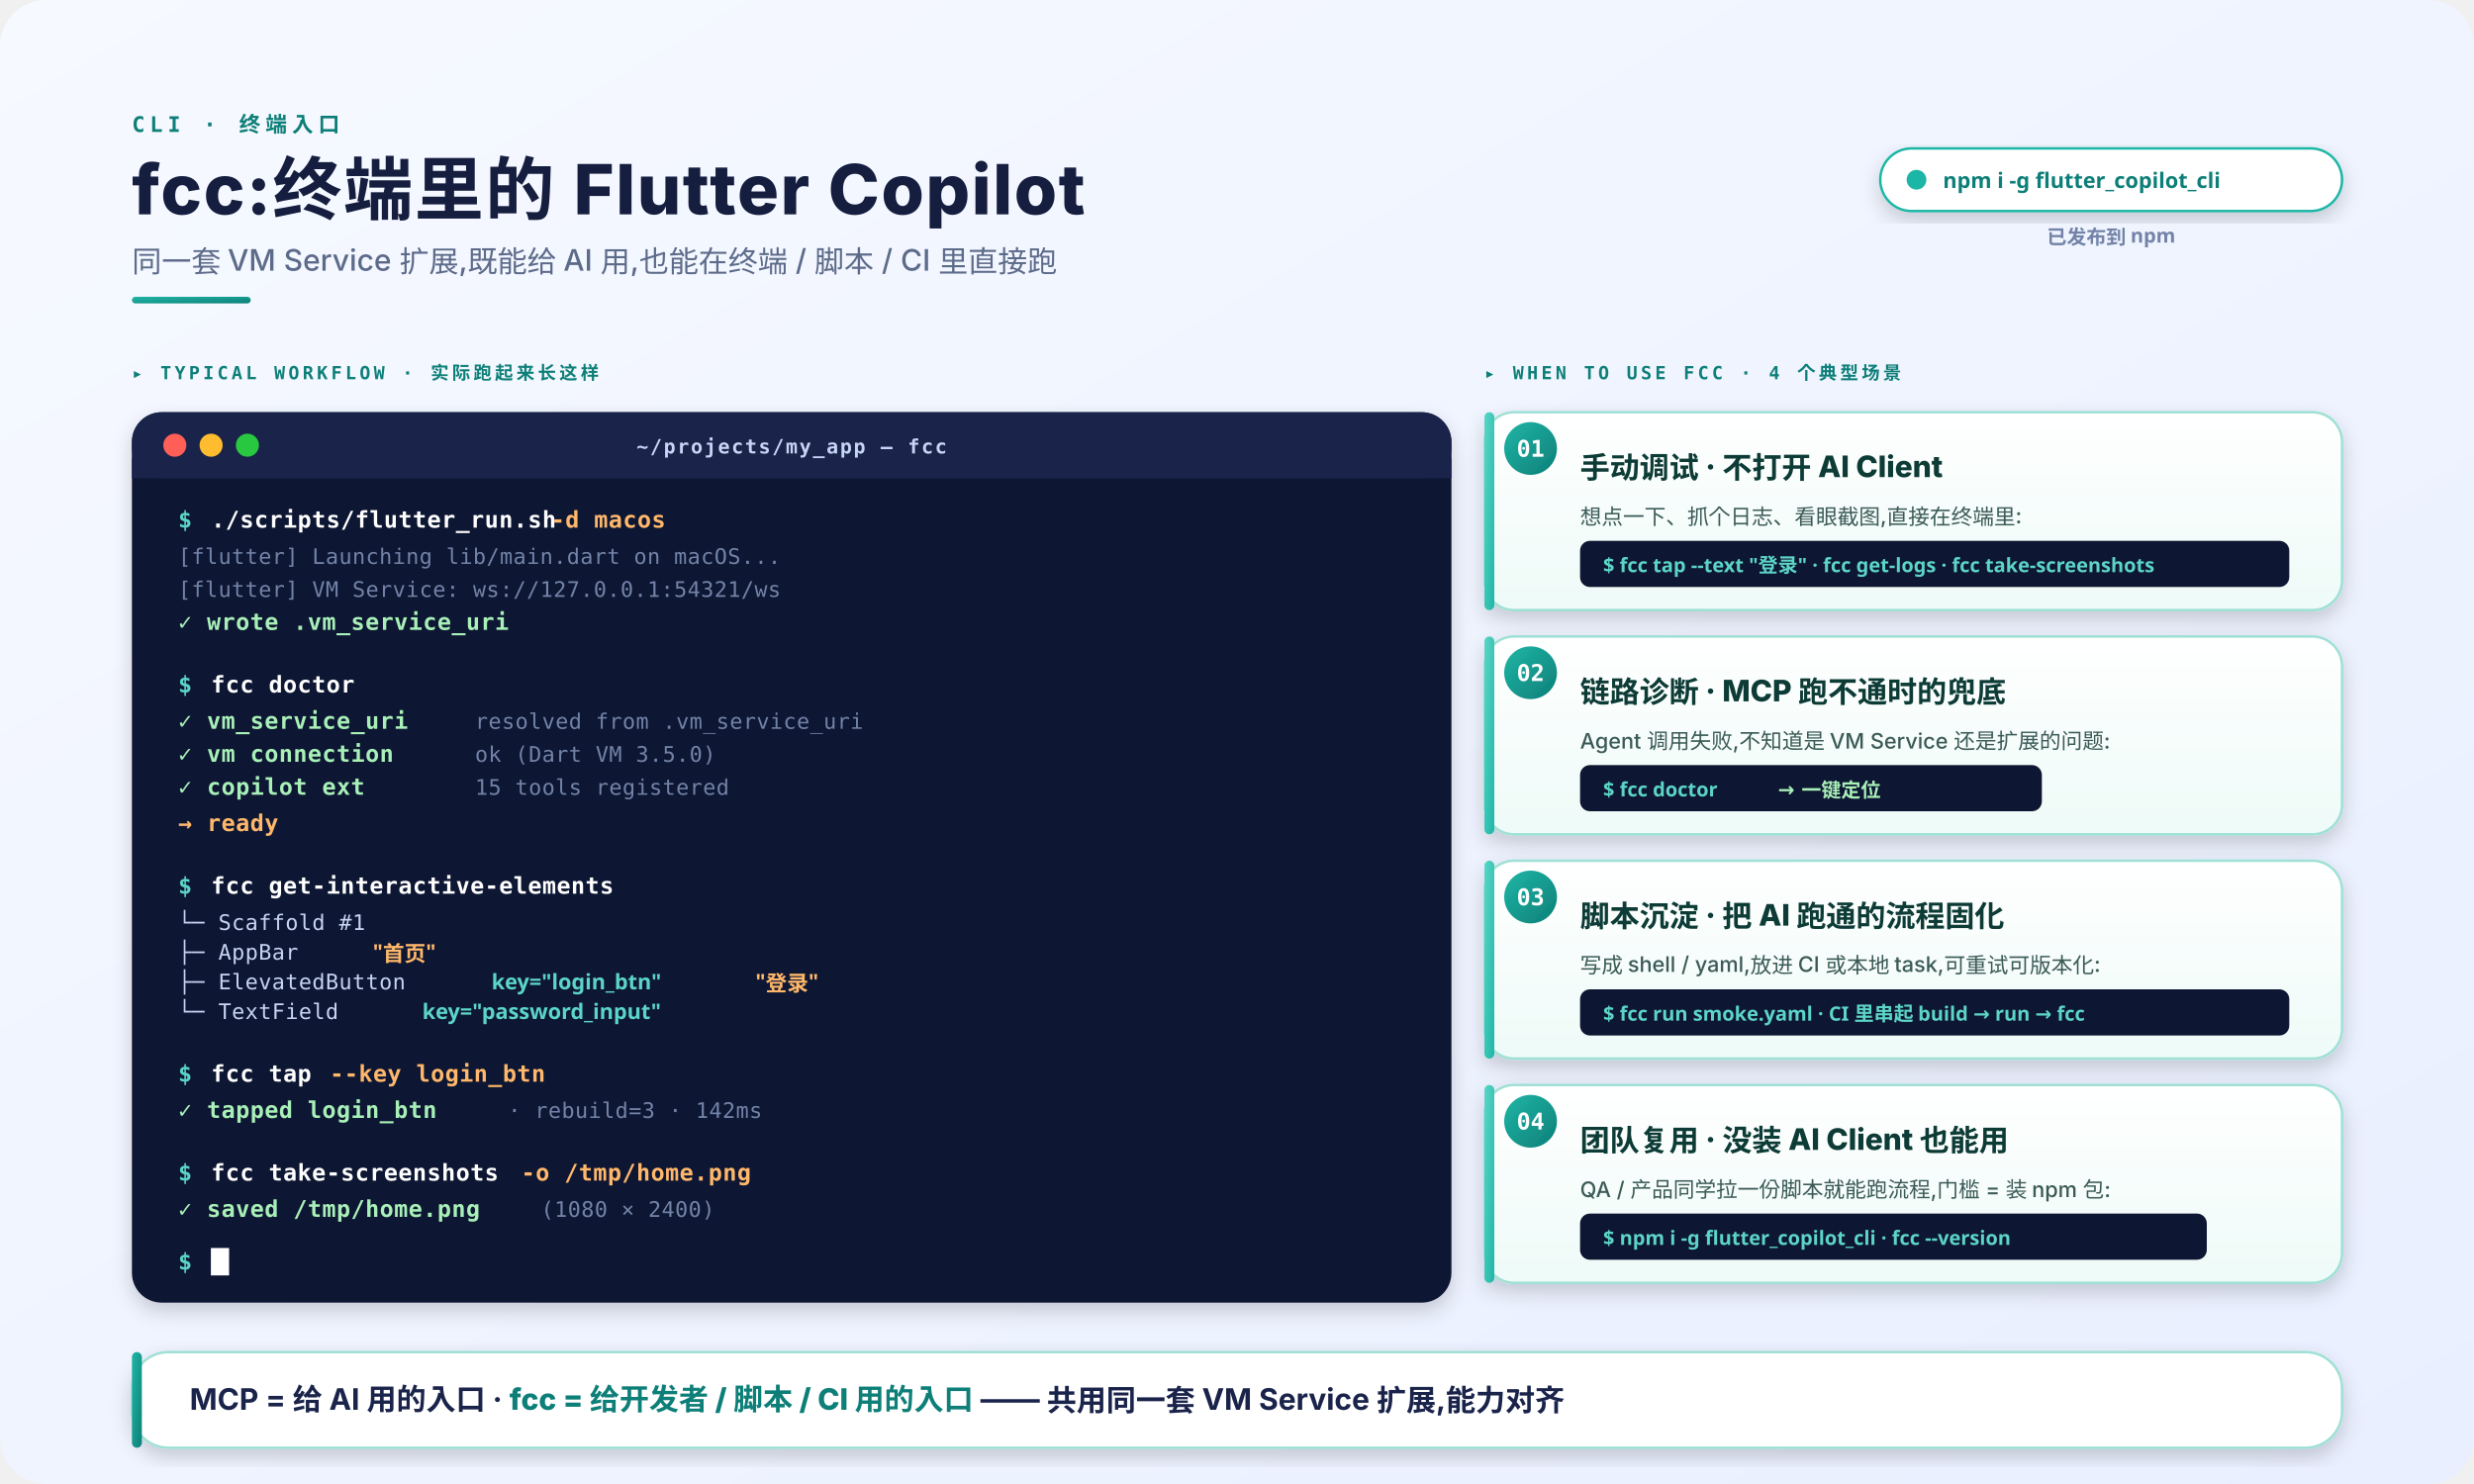
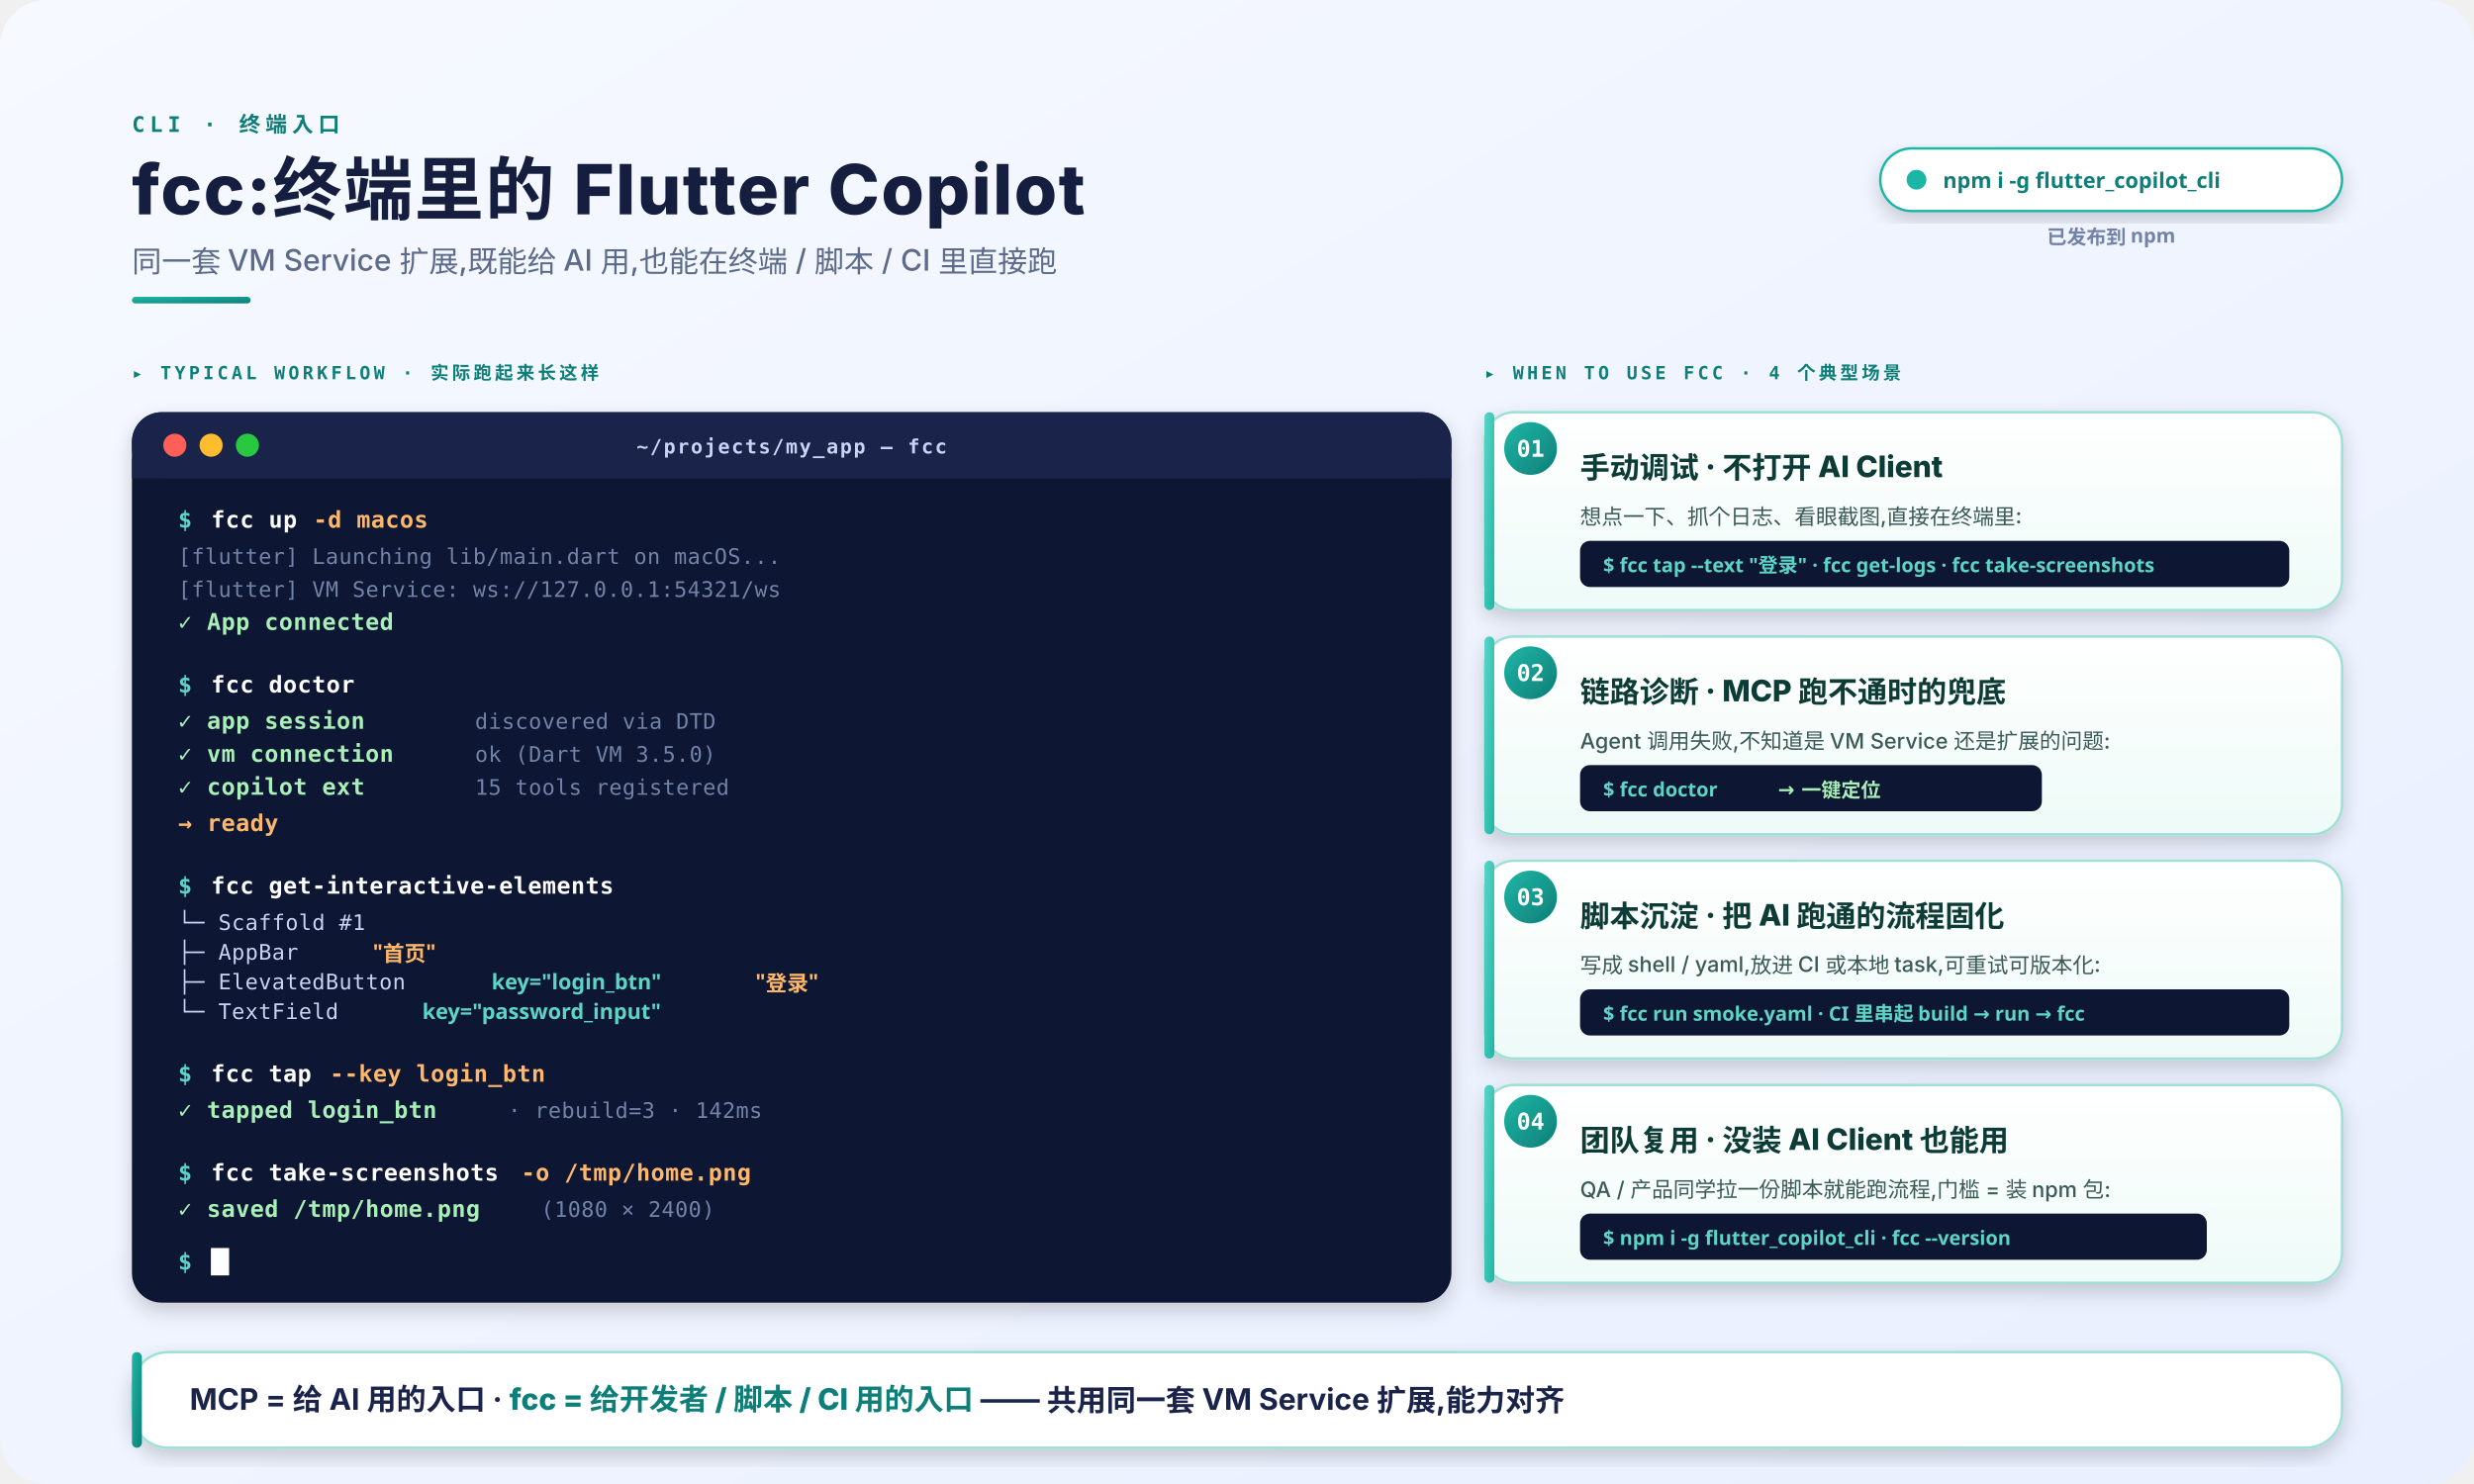
<svg xmlns="http://www.w3.org/2000/svg" width="1500" height="900" viewBox="0 0 1500 900">
  <defs>
    <linearGradient id="bg" x1="0" y1="0" x2="1" y2="1">
      <stop offset="0%" stop-color="#F6F9FF" />
      <stop offset="100%" stop-color="#E9EFFF" />
    </linearGradient>
    <linearGradient id="card" x1="0" y1="0" x2="0" y2="1">
      <stop offset="0%" stop-color="#FFFFFF" />
      <stop offset="100%" stop-color="#F4F7FF" />
    </linearGradient>
    <linearGradient id="cardTeal" x1="0" y1="0" x2="0" y2="1">
      <stop offset="0%" stop-color="#FFFFFF" />
      <stop offset="100%" stop-color="#EEFBF8" />
    </linearGradient>
    <linearGradient id="accent" x1="0" y1="0" x2="1" y2="1">
      <stop offset="0%" stop-color="#7B8DFF" />
      <stop offset="100%" stop-color="#4057D6" />
    </linearGradient>
    <linearGradient id="teal" x1="0" y1="0" x2="1" y2="1">
      <stop offset="0%" stop-color="#1FB6A6" />
      <stop offset="100%" stop-color="#0D7F78" />
    </linearGradient>
    <linearGradient id="tealLight" x1="0" y1="0" x2="1" y2="1">
      <stop offset="0%" stop-color="#5BD5C7" />
      <stop offset="100%" stop-color="#1FB6A6" />
    </linearGradient>
    <filter id="softShadow" x="-20%" y="-20%" width="140%" height="140%">
      <feGaussianBlur in="SourceAlpha" stdDeviation="6" />
      <feOffset dx="0" dy="5" result="off" />
      <feComponentTransfer>
        <feFuncA type="linear" slope="0.18" />
      </feComponentTransfer>
      <feMerge>
        <feMergeNode />
        <feMergeNode in="SourceGraphic" />
      </feMerge>
    </filter>
    <style>
      .tag { font: 700 13px 'SF Mono',Menlo,monospace; fill: #0D7F78; letter-spacing: 3px; }
      .title { font: 800 42px -apple-system,BlinkMacSystemFont,'Segoe UI','PingFang SC',sans-serif; fill: #151E3F; letter-spacing: 1px; }
      .subtitle { font: 500 18px -apple-system,BlinkMacSystemFont,'Segoe UI','PingFang SC',sans-serif; fill: #5D6B8A; }

      .panelTag { font: 700 11px 'SF Mono',Menlo,monospace; letter-spacing: 2px; }
      .panelTitle { font: 800 22px -apple-system,BlinkMacSystemFont,'Segoe UI','PingFang SC',sans-serif; fill: #1A234A; }

      .termTitle { font: 700 12px 'SF Mono',Menlo,monospace; fill: #C8D4F5; letter-spacing: 1px; }
      .termPrompt { font: 700 14px 'SF Mono','JetBrains Mono',Menlo,monospace; fill: #5BD5C7; letter-spacing: 0.3px; }
      .termCmd { font: 700 14px 'SF Mono','JetBrains Mono',Menlo,monospace; fill: #FFFFFF; letter-spacing: 0.3px; }
      .termFlag { font: 600 14px 'SF Mono','JetBrains Mono',Menlo,monospace; fill: #FFB86B; letter-spacing: 0.3px; }
      .termOk { font: 600 14px 'SF Mono','JetBrains Mono',Menlo,monospace; fill: #A8F0B8; letter-spacing: 0.3px; }
      .termOut { font: 500 13px 'SF Mono','JetBrains Mono',Menlo,monospace; fill: #C8D4F5; letter-spacing: 0.3px; }
      .termDim { font: 500 13px 'SF Mono','JetBrains Mono',Menlo,monospace; fill: #7383A8; letter-spacing: 0.3px; }
      .termArrow { font: 700 14px 'SF Mono','JetBrains Mono',Menlo,monospace; fill: #FFB86B; letter-spacing: 0.3px; }

      .useTitle { font: 800 18px -apple-system,BlinkMacSystemFont,'Segoe UI','PingFang SC',sans-serif; fill: #0D3B36; }
      .useDesc { font: 500 13px -apple-system,BlinkMacSystemFont,'Segoe UI','PingFang SC',sans-serif; fill: #3A5A56; }
      .useNum { font: 800 14px 'SF Mono',Menlo,monospace; fill: #FFFFFF; }

      .footQ { font: 700 18px -apple-system,BlinkMacSystemFont,'Segoe UI','PingFang SC',sans-serif; fill: #1A234A; }
      .footHL { font: 800 18px -apple-system,BlinkMacSystemFont,'Segoe UI','PingFang SC',sans-serif; fill: #0D7F78; }
    </style>
  </defs>
  <rect width="1500" height="900" rx="28" fill="url(#bg)" />
  <text x="80" y="80" class="tag">CLI · 终端入口</text>
  <text x="80" y="130" class="title">fcc:终端里的 Flutter Copilot</text>
  <text x="80" y="165" class="subtitle">同一套 VM Service 扩展,既能给 AI 用,也能在终端 / 脚本 / CI 里直接跑</text>
  <rect x="80" y="180" width="72" height="4" rx="2" fill="url(#teal)" />
  <g transform="translate(1140, 90)" filter="url(#softShadow)">
    <rect x="0" y="0" width="280" height="38" rx="19" fill="#FFFFFF" stroke="#1FB6A6" stroke-width="1.5" />
    <circle cx="22" cy="19" r="6" fill="#1FB6A6" />
    <text x="38" y="24" style="font: 700 13px 'SF Mono'; fill:#0D7F78">npm i -g flutter_copilot_cli</text>
  </g>
  <text x="1280" y="148" style="font: 600 12px 'SF Mono'; fill:#7383A8" text-anchor="middle">已发布到 npm</text>
  <text x="80" y="230" class="panelTag" style="fill:#0D7F78">▸ TYPICAL WORKFLOW  ·  实际跑起来长这样</text>
  <g filter="url(#softShadow)">
    <rect x="80" y="250" width="800" height="540" rx="18" fill="#0F1630" />
  </g>
  <rect x="80" y="250" width="800" height="40" rx="18" fill="#1A234A" />
  <rect x="80" y="278" width="800" height="12" fill="#1A234A" />
  <circle cx="106" cy="270" r="7" fill="#FF5F57" />
  <circle cx="128" cy="270" r="7" fill="#FEBC2E" />
  <circle cx="150" cy="270" r="7" fill="#28C840" />
  <text x="480" y="275" class="termTitle" text-anchor="middle">~/projects/my_app  —  fcc</text>
  <g transform="translate(108, 320)">
    <text y="0" class="termPrompt">$</text>
-     <text x="20" y="0" class="termCmd">./scripts/flutter_run.sh </text>
-     <text x="226" y="0" class="termFlag">-d macos</text>
+     <text x="20" y="0" class="termCmd">fcc up </text>
+     <text x="82" y="0" class="termFlag">-d macos</text>
    <text y="22" class="termDim">[flutter] Launching lib/main.dart on macOS...</text>
    <text y="42" class="termDim">[flutter] VM Service:  ws://127.0.0.1:54321/ws</text>
-     <text y="62" class="termOk">✓ wrote .vm_service_uri</text>
+     <text y="62" class="termOk">✓ App connected</text>
    <text y="100" class="termPrompt">$</text>
    <text x="20" y="100" class="termCmd">fcc doctor</text>
-     <text y="122" class="termOk">✓ vm_service_uri  </text>
-     <text x="180" y="122" class="termDim">resolved from .vm_service_uri</text>
+     <text y="122" class="termOk">✓ app session  </text>
+     <text x="180" y="122" class="termDim">discovered via DTD</text>
    <text y="142" class="termOk">✓ vm connection   </text>
    <text x="180" y="142" class="termDim">ok (Dart VM 3.5.0)</text>
    <text y="162" class="termOk">✓ copilot ext     </text>
    <text x="180" y="162" class="termDim">15 tools registered</text>
    <text y="184" class="termArrow">→ ready</text>
    <text y="222" class="termPrompt">$</text>
    <text x="20" y="222" class="termCmd">fcc get-interactive-elements</text>
    <text y="244" class="termOut">└─ Scaffold #1</text>
    <text y="262" class="termOut">   ├─ AppBar  </text>
    <text x="118" y="262" style="font: 600 13px 'SF Mono'; fill:#FFB86B">"首页"</text>
    <text y="280" class="termOut">   ├─ ElevatedButton </text>
    <text x="190" y="280" style="font: 600 13px 'SF Mono'; fill:#5BD5C7">key="login_btn"</text>
    <text x="350" y="280" style="font: 600 13px 'SF Mono'; fill:#FFB86B">"登录"</text>
    <text y="298" class="termOut">   └─ TextField </text>
    <text x="148" y="298" style="font: 600 13px 'SF Mono'; fill:#5BD5C7">key="password_input"</text>
    <text y="336" class="termPrompt">$</text>
    <text x="20" y="336" class="termCmd">fcc tap </text>
    <text x="92" y="336" class="termFlag">--key login_btn</text>
    <text y="358" class="termOk">✓ tapped login_btn</text>
    <text x="200" y="358" class="termDim">·  rebuild=3  ·  142ms</text>
    <text y="396" class="termPrompt">$</text>
    <text x="20" y="396" class="termCmd">fcc take-screenshots </text>
    <text x="208" y="396" class="termFlag">-o /tmp/home.png</text>
    <text y="418" class="termOk">✓ saved /tmp/home.png</text>
    <text x="220" y="418" class="termDim">(1080 × 2400)</text>
    <text y="450" class="termPrompt">$</text>
    <text x="20" y="450" style="font: 700 14px 'SF Mono'; fill:#FFFFFF">█</text>
  </g>
  <text x="900" y="230" class="panelTag" style="fill:#0D7F78">▸ WHEN TO USE FCC  ·  4 个典型场景</text>
  <g transform="translate(900, 250)" filter="url(#softShadow)">
    <rect x="0" y="0" width="520" height="120" rx="18" fill="url(#cardTeal)" stroke="#9FE0D5" stroke-width="1.5" />
    <rect x="0" y="0" width="6" height="120" rx="3" fill="url(#tealLight)" />
    <g transform="translate(28, 22)">
      <circle r="16" fill="url(#teal)" />
      <text y="5" class="useNum" text-anchor="middle">01</text>
    </g>
    <text x="58" y="40" class="useTitle">手动调试 · 不打开 AI Client</text>
    <text x="58" y="68" class="useDesc">想点一下、抓个日志、看眼截图,直接在终端里:</text>
    <g transform="translate(58, 78)">
      <rect x="0" y="0" width="430" height="28" rx="6" fill="#0F1630" />
      <text x="14" y="19" style="font: 600 12px 'SF Mono'; fill:#5BD5C7">$ fcc tap --text "登录"  ·  fcc get-logs  ·  fcc take-screenshots</text>
    </g>
  </g>
  <g transform="translate(900, 386)" filter="url(#softShadow)">
    <rect x="0" y="0" width="520" height="120" rx="18" fill="url(#cardTeal)" stroke="#9FE0D5" stroke-width="1.5" />
    <rect x="0" y="0" width="6" height="120" rx="3" fill="url(#tealLight)" />
    <g transform="translate(28, 22)">
      <circle r="16" fill="url(#teal)" />
      <text y="5" class="useNum" text-anchor="middle">02</text>
    </g>
    <text x="58" y="40" class="useTitle">链路诊断 · MCP 跑不通时的兜底</text>
    <text x="58" y="68" class="useDesc">Agent 调用失败,不知道是 VM Service 还是扩展的问题:</text>
    <g transform="translate(58, 78)">
      <rect x="0" y="0" width="280" height="28" rx="6" fill="#0F1630" />
      <text x="14" y="19" style="font: 600 12px 'SF Mono'; fill:#5BD5C7">$ fcc doctor</text>
      <text x="120" y="19" style="font: 600 12px 'SF Mono'; fill:#A8F0B8">→ 一键定位</text>
    </g>
  </g>
  <g transform="translate(900, 522)" filter="url(#softShadow)">
    <rect x="0" y="0" width="520" height="120" rx="18" fill="url(#cardTeal)" stroke="#9FE0D5" stroke-width="1.5" />
    <rect x="0" y="0" width="6" height="120" rx="3" fill="url(#tealLight)" />
    <g transform="translate(28, 22)">
      <circle r="16" fill="url(#teal)" />
      <text y="5" class="useNum" text-anchor="middle">03</text>
    </g>
    <text x="58" y="40" class="useTitle">脚本沉淀 · 把 AI 跑通的流程固化</text>
    <text x="58" y="68" class="useDesc">写成 shell / yaml,放进 CI 或本地 task,可重试可版本化:</text>
    <g transform="translate(58, 78)">
      <rect x="0" y="0" width="430" height="28" rx="6" fill="#0F1630" />
      <text x="14" y="19" style="font: 600 12px 'SF Mono'; fill:#5BD5C7">$ fcc run smoke.yaml  ·  CI 里串起 build → run → fcc</text>
    </g>
  </g>
  <g transform="translate(900, 658)" filter="url(#softShadow)">
    <rect x="0" y="0" width="520" height="120" rx="18" fill="url(#cardTeal)" stroke="#9FE0D5" stroke-width="1.5" />
    <rect x="0" y="0" width="6" height="120" rx="3" fill="url(#tealLight)" />
    <g transform="translate(28, 22)">
      <circle r="16" fill="url(#teal)" />
      <text y="5" class="useNum" text-anchor="middle">04</text>
    </g>
    <text x="58" y="40" class="useTitle">团队复用 · 没装 AI Client 也能用</text>
    <text x="58" y="68" class="useDesc">QA / 产品同学拉一份脚本就能跑流程,门槛 = 装 npm 包:</text>
    <g transform="translate(58, 78)">
      <rect x="0" y="0" width="380" height="28" rx="6" fill="#0F1630" />
      <text x="14" y="19" style="font: 600 12px 'SF Mono'; fill:#5BD5C7">$ npm i -g flutter_copilot_cli  ·  fcc --version</text>
    </g>
  </g>
  <g filter="url(#softShadow)">
    <rect x="80" y="820" width="1340" height="58" rx="22" fill="#FFFFFF" stroke="#9FE0D5" stroke-width="1.5" />
  </g>
  <rect x="80" y="820" width="6" height="58" rx="3" fill="url(#teal)" />
  <text x="115" y="855" class="footQ">MCP = 给 AI 用的入口  ·  <tspan class="footHL">fcc = 给开发者 / 脚本 / CI 用的入口</tspan>  ——  共用同一套 VM Service 扩展,能力对齐</text>
</svg>
